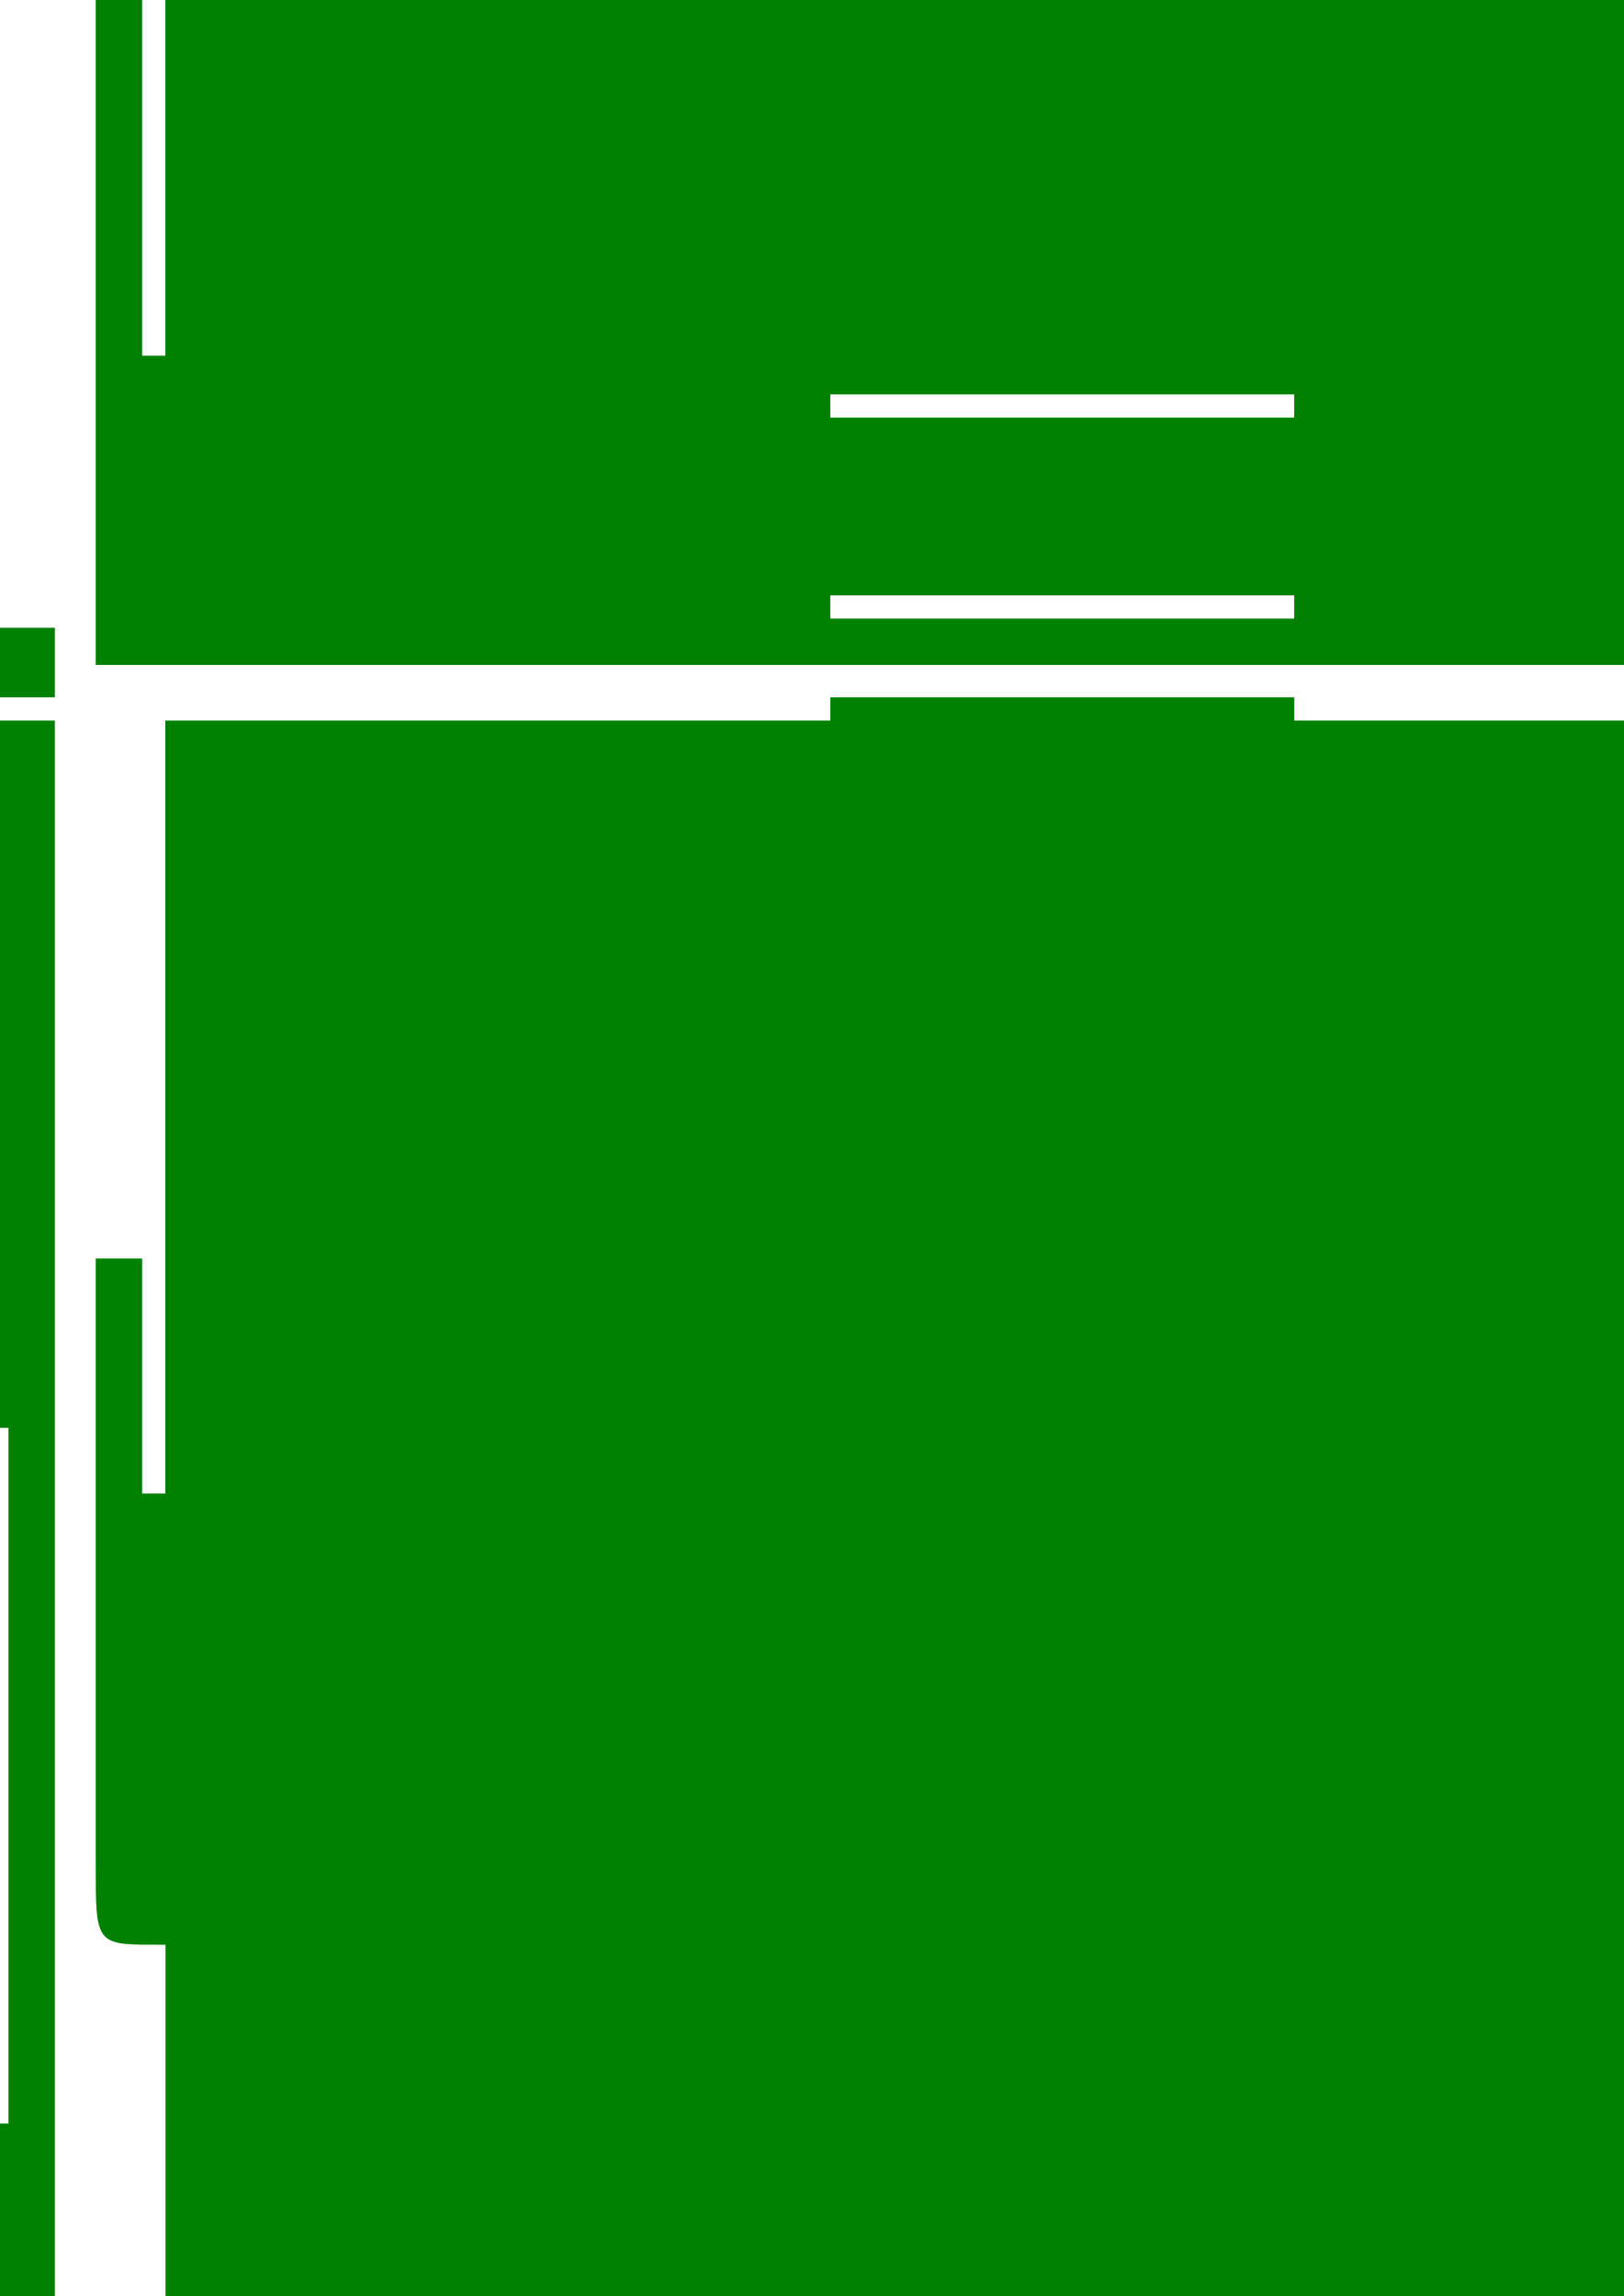
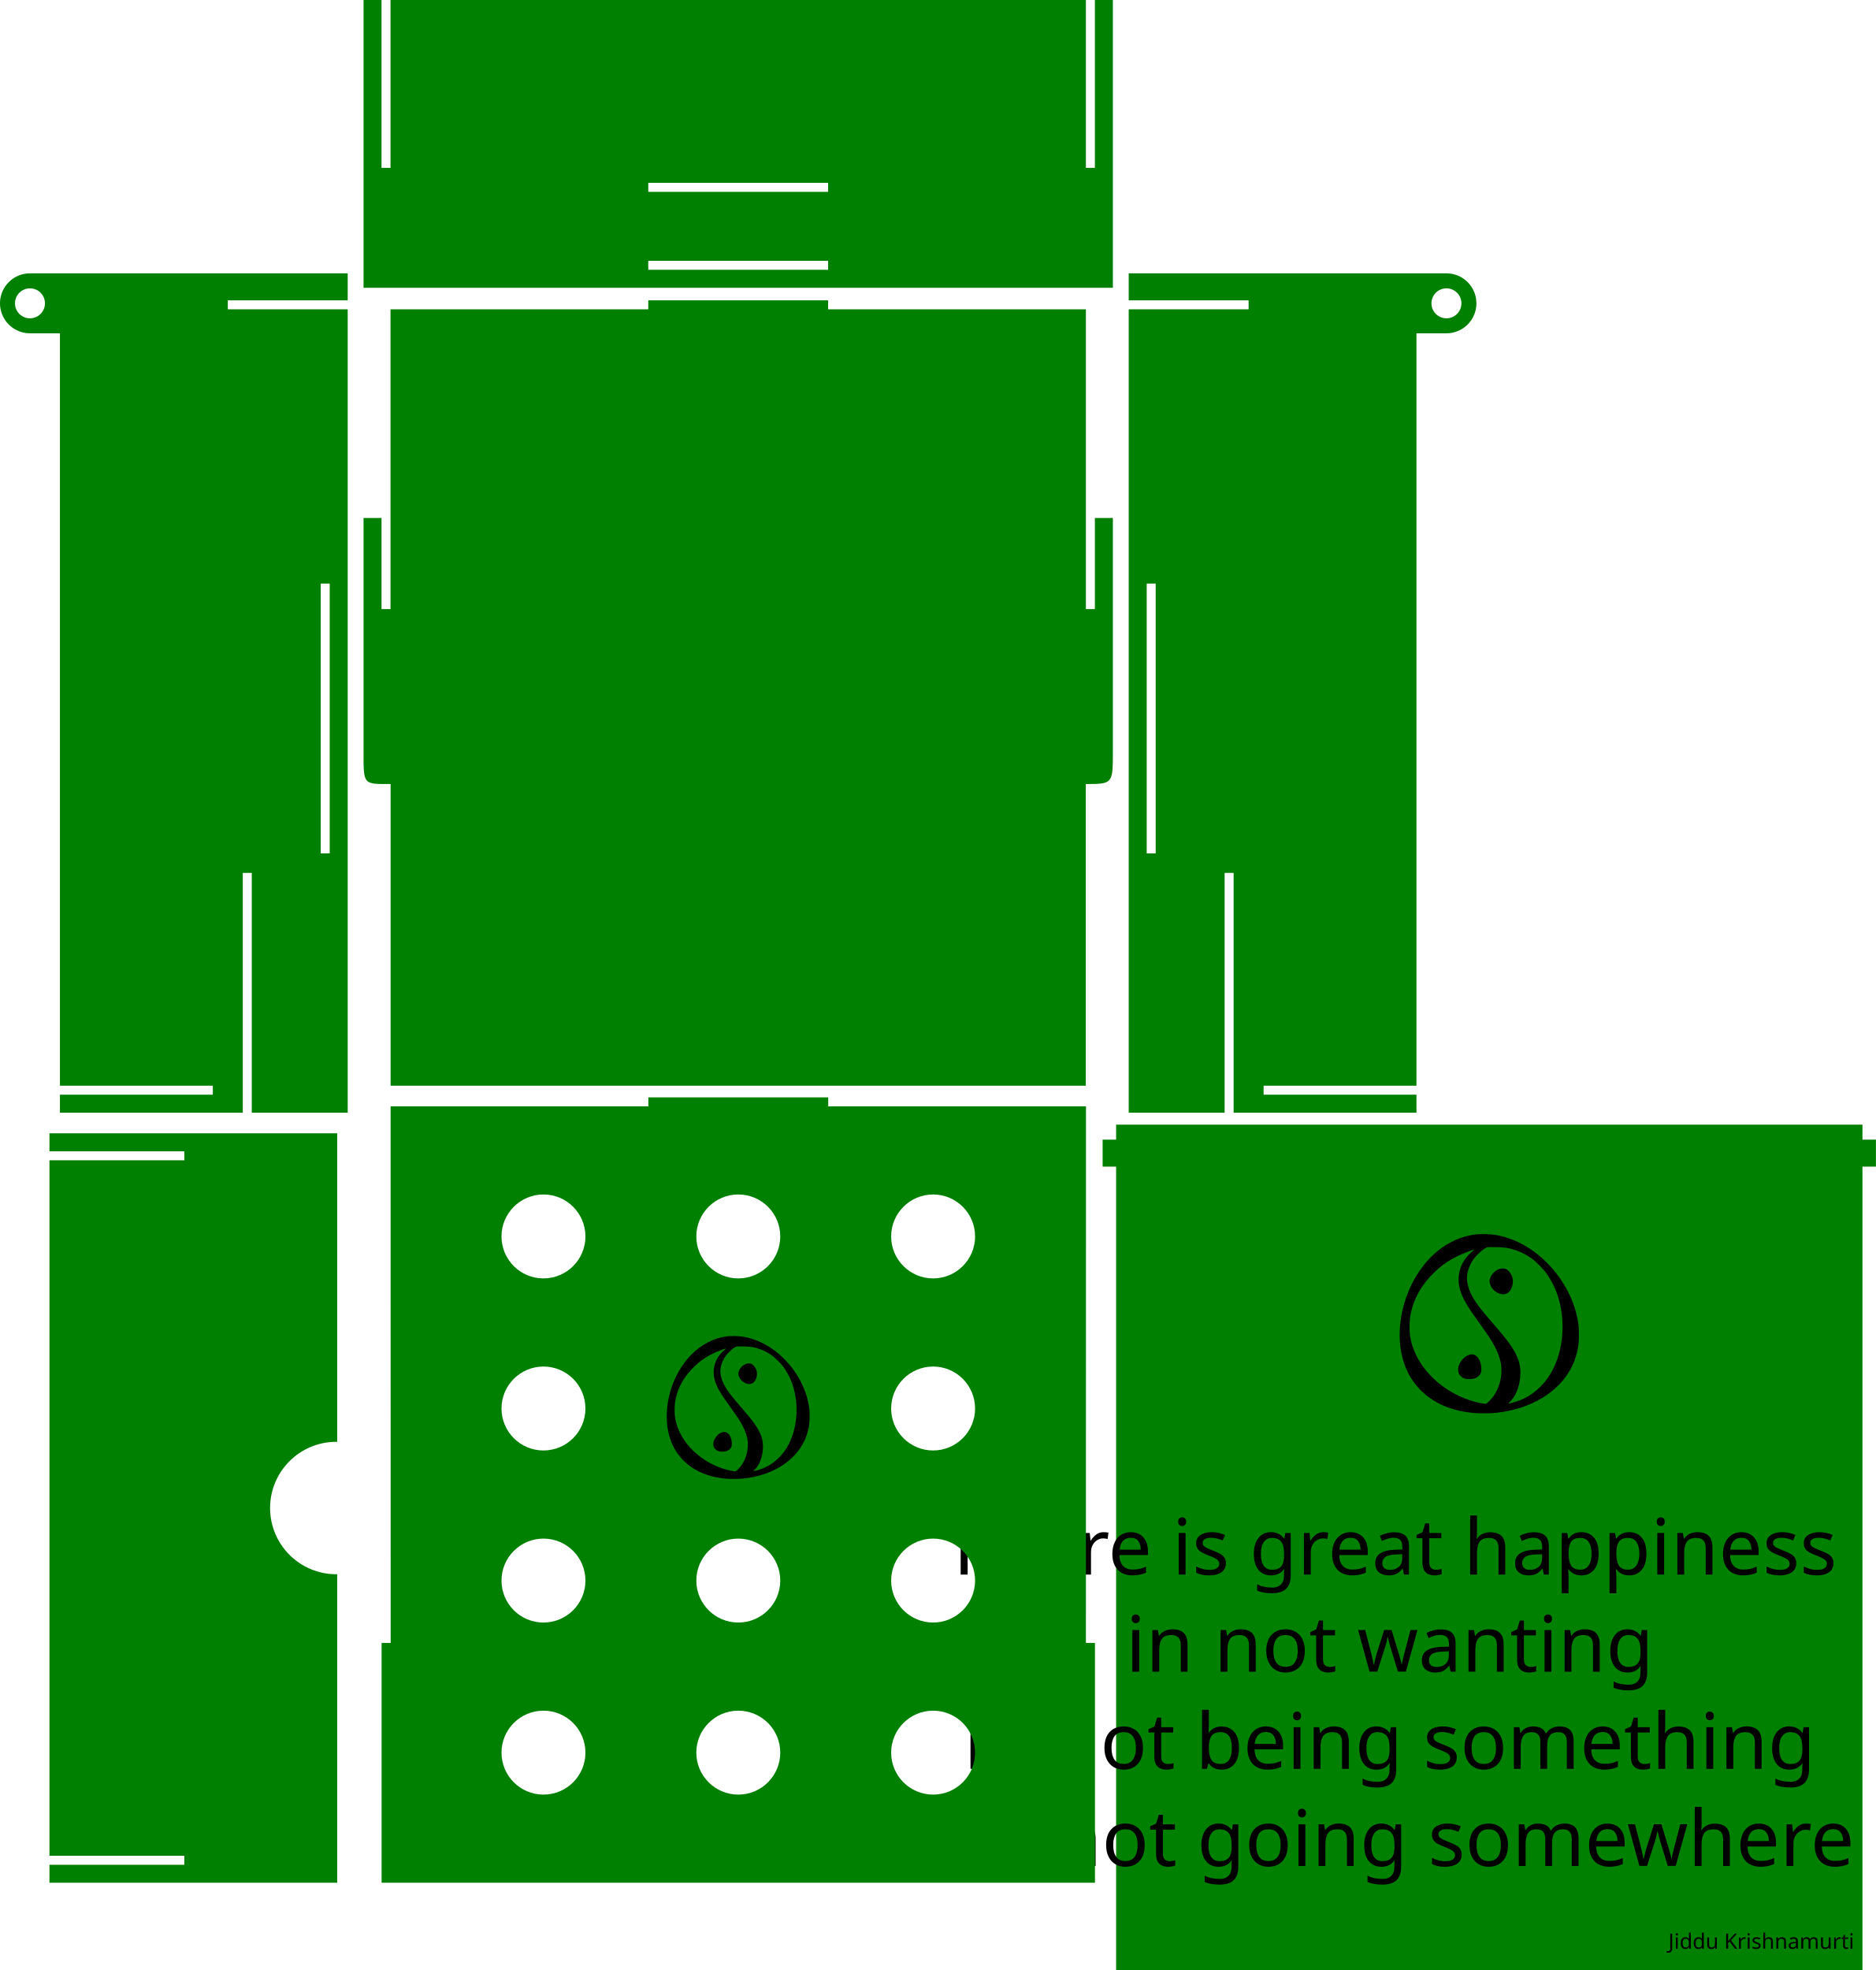
- <svg xmlns="http://www.w3.org/2000/svg" width="210mm" height="297mm" viewBox="0 0 210 297" version="1.1" id="svg8">
+ <svg xmlns="http://www.w3.org/2000/svg" width="625.871mm" height="657.175mm" viewBox="0 0 625.871 657.175" version="1.1" id="svg8">
  <defs id="defs2" />
-   <g id="layer1">
+   <g id="layer1" transform="translate(108.9058,9.985442)">
    <path style="opacity:1;vector-effect:none;fill:#008000;fill-opacity:1;stroke:none;stroke-width:2.732;stroke-linecap:round;stroke-linejoin:round;stroke-miterlimit:4;stroke-dasharray:none;stroke-dashoffset:0;stroke-opacity:1" d="m 405.857,340.922 v 11.338 H 80.816 V 730.213 H 69.477 V 615.303 H 46.803 v 295.688 c 0,41.12 -0.35,39.791 34.121,39.791 V 1331.157 H 957.562 V 950.781 c 33.225,0 34.121,-0.401 34.121,-38.377 V 615.303 H 969.006 V 730.213 H 957.666 V 352.26 H 632.629 v -11.338 z" transform="scale(0.2645833)" id="rect3760" />
    <path style="opacity:1;vector-effect:none;fill:#008000;fill-opacity:1;stroke:none;stroke-width:0.807;stroke-linecap:round;stroke-linejoin:round;stroke-miterlimit:4;stroke-dasharray:none;stroke-dashoffset:0;stroke-opacity:1" d="M 12.383,-9.985 V 86.014 H 262.383 V -9.985 h -6 v 56 h -3 V -9.985 H 21.383 V 46.014 H 18.382 V -9.985 Z m 95,61 h 60 v 3 h -60 z m 0,26 h 60 v 3 h -60 z" id="rect3719" />
    <path style="opacity:1;vector-effect:none;fill:#008000;fill-opacity:1;stroke:none;stroke-width:1.5;stroke-linecap:round;stroke-linejoin:round;stroke-miterlimit:4;stroke-dasharray:none;stroke-dashoffset:0;stroke-opacity:1" d="m 267.67,81.202 v 9 h 40 v 3 H 267.67 V 361.202 h 32 v -80 h 3 v 80 h 61.001 v -6 h -51 v -3 h 51 V 101.202 h 10 c 3.573,1.3e-4 6.874,-1.906 8.66,-5 1.786,-3.094 1.786,-6.906 0,-10 -1.786,-3.094 -5.088,-5 -8.66,-5 h -10 z m 106,5 c 2.761,-1.19e-4 5,2.238 5,5 1.1e-4,2.762 -2.239,5 -5,5 -2.761,-1.57e-4 -5,-2.239 -5,-5 1.4e-4,-2.761 2.238,-5 5,-5 z m -100,98.494 h 3 v 90 h -3 z" id="path89" />
    <path style="opacity:1;vector-effect:none;fill:#008000;fill-opacity:1;stroke:none;stroke-width:1.5;stroke-linecap:round;stroke-linejoin:round;stroke-miterlimit:4;stroke-dasharray:none;stroke-dashoffset:0;stroke-opacity:1" d="m -98.906,81.202 c -3.573,-4e-5 -6.874,1.906 -8.66,5 -1.786,3.094 -1.786,6.906 0,10 1.786,3.094 5.088,5 8.66,5 h 10 v 251 h 51 v 3 h -51 v 6 h 61.001 v -80 h 3 v 80 H 7.095 V 93.202 H -32.905 v -3 H 7.095 v -9 H -88.906 Z m 0,5 c 2.761,1.6e-4 5,2.239 5,5 1.2e-4,2.761 -2.238,5 -5,5 -2.762,1.2e-4 -5,-2.239 -5,-5 1.7e-4,-2.761 2.239,-5 5,-5 z m 97.001,98.494 h 3 v 90 h -3 z" id="path93" />
    <path style="opacity:1;vector-effect:none;fill:#008000;fill-opacity:1;stroke:none;stroke-width:0.776;stroke-linecap:round;stroke-linejoin:round;stroke-miterlimit:4;stroke-dasharray:none;stroke-dashoffset:0;stroke-opacity:1" d="M 3.594,368.081 H -92.406 v 5.999 h 45 v 3 h -45 v 232 h 45 v 3 h -45 v 6.001 H 3.594 V 515.156 c -0.099,0.006 -0.198,0.011 -0.297,0.015 -12.201,4e-5 -22.091,-9.891 -22.091,-22.091 2.5e-4,-12.2 9.891,-22.091 22.091,-22.091 0.099,0.002 0.198,0.006 0.297,0.01 z" id="rect3721" />
    <g id="g410" transform="translate(249.7574,682.1106)">
      <path id="rect3713" d="m 13.708,-316.921 v 5 H 9.208 v 9 H 13.708 v 268 h 249 V -302.921 h 4.5 v -9 h -4.5 v -5 z" style="opacity:1;vector-effect:none;fill:#008000;fill-opacity:1;stroke:none;stroke-width:1.497;stroke-linecap:round;stroke-linejoin:round;stroke-miterlimit:4;stroke-dasharray:none;stroke-dashoffset:0;stroke-opacity:1" />
      <text id="text243" y="-166.824" x="135.334" style="font-style:normal;font-variant:normal;font-weight:normal;font-stretch:normal;font-size:25.92px;line-height:1.25;font-family:'Lovely Home';-inkscape-font-specification:'Lovely Home';text-align:center;letter-spacing:0px;word-spacing:0px;text-anchor:middle;fill:#000000;fill-opacity:1;stroke:none;stroke-width:0.648" xml:space="preserve">
        <tspan style="font-style:normal;font-variant:normal;font-weight:normal;font-stretch:normal;font-family:'Lovely Home';-inkscape-font-specification:'Lovely Home';text-align:center;text-anchor:middle;stroke-width:0.648" y="-166.824" x="135.334" id="tspan241">There is great happiness</tspan>
        <tspan id="tspan245" style="font-style:normal;font-variant:normal;font-weight:normal;font-stretch:normal;font-family:'Lovely Home';-inkscape-font-specification:'Lovely Home';text-align:center;text-anchor:middle;stroke-width:0.648" y="-134.424" x="135.334">in not wanting</tspan>
        <tspan id="tspan247" style="font-style:normal;font-variant:normal;font-weight:normal;font-stretch:normal;font-family:'Lovely Home';-inkscape-font-specification:'Lovely Home';text-align:center;text-anchor:middle;stroke-width:0.648" y="-102.023" x="135.334">in not being something</tspan>
        <tspan id="tspan249" style="font-style:normal;font-variant:normal;font-weight:normal;font-stretch:normal;font-family:'Lovely Home';-inkscape-font-specification:'Lovely Home';text-align:center;text-anchor:middle;stroke-width:0.648" y="-69.623" x="135.334">in not going somewhere</tspan>
      </text>
      <g transform="matrix(0.06101615,0,0,0.06101615,107.6998,-281.0277)" id="g317">
        <g transform="matrix(0.1,0,0,-0.1,0,511)" id="g315">
          <path d="M 4226.6,4988 C 3314.7,4870.6 2452.8,4420.5 1754.5,3697.1 727.2,2633.2 101.9,1048 100,-494.9 c 0,-1198.5 373.2,-2220.1 1083.1,-2964.6 744.5,-779.2 1758.4,-1217.8 3053.1,-1317.8 317.4,-23.1 873.4,-13.5 1192.8,21.2 2225.9,252 3903.5,1494.8 4349.8,3228.2 98.1,382.9 121.2,584.9 121.2,1042.7 0,413.6 -11.6,534.8 -88.5,923.4 C 9665.3,1184.6 9294,2008 8801.5,2683.3 7903,3914.5 6668,4734 5371.3,4959.1 5057.7,5013 4524.8,5026.4 4226.6,4988 Z m 1712.2,-729.2 c 507.9,-94.3 952.3,-280.9 1385.2,-586.8 209.7,-146.2 644.5,-586.8 798.4,-804.2 173.1,-248.2 348.2,-552.1 454,-792.6 659.9,-1504.4 552.1,-3441.7 -261.6,-4755.7 -388.6,-627.2 -971.5,-1129.3 -1598.7,-1379.4 -213.6,-82.7 -473.3,-163.5 -609.9,-186.6 l -82.7,-13.5 100,94.3 c 511.7,477.1 731.1,1562.2 465.6,2300.9 -186.6,521.4 -509.8,986.9 -1383.2,1985.4 C 4528.7,896 4255.5,1257.7 4045.8,1654 c -188.5,355.9 -284.7,733 -263.6,1036.9 19.2,302 155.8,659.9 354,940.8 196.2,277 604.1,629.1 761.8,656 140.5,25 852.3,5.8 1040.8,-28.9 z m -1818,-159.6 c -254,-196.2 -477.1,-465.6 -606,-727.2 -211.6,-436.7 -252,-929.2 -113.5,-1406.3 130.8,-457.9 379,-885 1046.6,-1806.5 683,-940.7 929.2,-1364 1094.7,-1870 96.2,-290.5 123.1,-459.8 123.1,-746.4 0,-492.5 -157.8,-996.5 -436.7,-1394.8 -109.6,-155.8 -352.1,-402.1 -411.7,-417.5 -71.2,-17.3 -529.1,80.8 -835,178.9 -1789.2,575.2 -3141.6,2050.8 -3324.4,3628.4 -36.6,311.7 -15.4,829.2 46.2,1125.4 177,842.6 596.4,1579.5 1273.6,2239.3 398.2,384.8 786.8,657.9 1306.3,911.9 288.6,142.4 794.5,336.7 875.3,336.7 15.4,0 0,-23.1 -38.5,-51.9 z" id="path309" />
          <path d="m 5582.9,3114.2 c -354,-107.7 -621.4,-479 -557.9,-777.2 88.5,-429 606,-740.7 944.6,-569.5 238.6,119.3 384.8,536.7 298.2,854.2 -53.9,202 -196.2,398.2 -342.4,473.3 -75.1,38.4 -248.2,48 -342.5,19.2 z" id="path311" />
          <path d="m 3876.5,-1599.2 c -288.6,-98.1 -561.8,-455.9 -579.1,-756.1 -11.5,-180.8 30.8,-296.3 148.1,-405.9 125,-117.4 250.1,-157.8 482.9,-155.8 217.4,1.9 365.5,50 486.7,159.7 115.4,102 155.8,209.7 152,400.2 -5.8,446.3 -230.9,794.5 -513.7,792.6 -42.3,-0.1 -121.1,-15.5 -176.9,-34.7 z" id="path313" />
        </g>
      </g>
      <text id="text332" y="-42.005" x="197.94" style="font-style:normal;font-variant:normal;font-weight:normal;font-stretch:normal;font-size:10.583px;line-height:1.25;font-family:Arlington;-inkscape-font-specification:Arlington;letter-spacing:0px;word-spacing:0px;fill:#000000;fill-opacity:1;stroke:none;stroke-width:0.265" xml:space="preserve">
        <tspan style="font-style:normal;font-variant:normal;font-weight:300;font-stretch:normal;font-size:7.056px;font-family:'Exo 2';-inkscape-font-specification:'Exo 2 Light';stroke-width:0.265" y="-42.005" x="197.94" id="tspan330">Jiddu Krishnamurti</tspan>
      </text>
    </g>
    <g id="g395" transform="translate(0,-19.57943)">
      <path transform="scale(0.2645833)" id="path109" d="m 405.965,1419.82 v 11.338 H 80.924 l 0.074,676.533 H 69.584 v 302.361 h 11.447 876.639 11.443 v -302.361 h -11.412 l 0.072,-676.533 H 632.736 v -11.338 z m -132.285,122.455 c 29.224,-4e-4 52.914,23.69 52.914,52.914 -7.1e-4,29.223 -23.691,52.913 -52.914,52.912 -29.223,4e-4 -52.913,-23.689 -52.914,-52.912 -3.9e-4,-29.224 23.69,-52.914 52.914,-52.914 z m 245.668,0 c 29.224,-4e-4 52.914,23.69 52.914,52.914 -7.1e-4,29.223 -23.691,52.913 -52.914,52.912 -29.222,-7e-4 -52.911,-23.69 -52.912,-52.912 -3.9e-4,-29.223 23.689,-52.913 52.912,-52.914 z m 245.67,0 c 29.224,-4e-4 52.914,23.69 52.914,52.914 -7.1e-4,29.223 -23.691,52.913 -52.914,52.912 -29.223,4e-4 -52.913,-23.689 -52.914,-52.912 -3.9e-4,-29.224 23.69,-52.914 52.914,-52.914 z m -491.338,216.945 c 29.223,-4e-4 52.913,23.689 52.914,52.912 3.9e-4,29.224 -23.69,52.914 -52.914,52.914 -29.224,4e-4 -52.914,-23.69 -52.914,-52.914 7.1e-4,-29.223 23.691,-52.913 52.914,-52.912 z m 491.338,0 c 29.223,-4e-4 52.913,23.689 52.914,52.912 3.9e-4,29.224 -23.69,52.914 -52.914,52.914 -29.224,4e-4 -52.914,-23.69 -52.914,-52.914 7.1e-4,-29.223 23.691,-52.913 52.914,-52.912 z m -491.338,216.943 c 29.224,-4e-4 52.914,23.69 52.914,52.914 3.9e-4,29.224 -23.69,52.914 -52.914,52.914 -29.224,4e-4 -52.914,-23.69 -52.914,-52.914 -3.4e-4,-29.224 23.69,-52.914 52.914,-52.914 z m 245.668,0 c 29.224,-4e-4 52.914,23.69 52.914,52.914 3.9e-4,29.224 -23.69,52.914 -52.914,52.914 -29.223,-7e-4 -52.913,-23.691 -52.912,-52.914 -3.4e-4,-29.223 23.689,-52.913 52.912,-52.914 z m 245.67,0 c 29.224,-4e-4 52.914,23.69 52.914,52.914 3.9e-4,29.224 -23.69,52.914 -52.914,52.914 -29.224,4e-4 -52.914,-23.69 -52.914,-52.914 -3.4e-4,-29.224 23.69,-52.914 52.914,-52.914 z m -491.338,216.945 c 29.224,-4e-4 52.914,23.69 52.914,52.914 -7.1e-4,29.223 -23.691,52.913 -52.914,52.912 -29.223,4e-4 -52.913,-23.689 -52.914,-52.912 -3.4e-4,-29.224 23.69,-52.914 52.914,-52.914 z m 245.668,0 c 29.224,-4e-4 52.914,23.69 52.914,52.914 -7.1e-4,29.223 -23.691,52.913 -52.914,52.912 -29.222,-7e-4 -52.911,-23.69 -52.912,-52.912 -3.4e-4,-29.223 23.689,-52.913 52.912,-52.914 z m 245.67,0 c 29.224,-4e-4 52.914,23.69 52.914,52.914 -7.1e-4,29.223 -23.691,52.913 -52.914,52.912 -29.223,4e-4 -52.913,-23.689 -52.914,-52.912 -3.4e-4,-29.224 23.69,-52.914 52.914,-52.914 z" style="opacity:1;vector-effect:none;fill:#008000;fill-opacity:1;stroke:none;stroke-width:2.732;stroke-linecap:round;stroke-linejoin:round;stroke-miterlimit:4;stroke-dasharray:none;stroke-dashoffset:0;stroke-opacity:1" />
      <g transform="matrix(0.04864434,0,0,0.04864434,113.0428,454.7929)" id="g317-4">
        <g transform="matrix(0.1,0,0,-0.1,0,511)" id="g315-9">
          <path d="M 4226.6,4988 C 3314.7,4870.6 2452.8,4420.5 1754.5,3697.1 727.2,2633.2 101.9,1048 100,-494.9 c 0,-1198.5 373.2,-2220.1 1083.1,-2964.6 744.5,-779.2 1758.4,-1217.8 3053.1,-1317.8 317.4,-23.1 873.4,-13.5 1192.8,21.2 2225.9,252 3903.5,1494.8 4349.8,3228.2 98.1,382.9 121.2,584.9 121.2,1042.7 0,413.6 -11.6,534.8 -88.5,923.4 C 9665.3,1184.6 9294,2008 8801.5,2683.3 7903,3914.5 6668,4734 5371.3,4959.1 5057.7,5013 4524.8,5026.4 4226.6,4988 Z m 1712.2,-729.2 c 507.9,-94.3 952.3,-280.9 1385.2,-586.8 209.7,-146.2 644.5,-586.8 798.4,-804.2 173.1,-248.2 348.2,-552.1 454,-792.6 659.9,-1504.4 552.1,-3441.7 -261.6,-4755.7 -388.6,-627.2 -971.5,-1129.3 -1598.7,-1379.4 -213.6,-82.7 -473.3,-163.5 -609.9,-186.6 l -82.7,-13.5 100,94.3 c 511.7,477.1 731.1,1562.2 465.6,2300.9 -186.6,521.4 -509.8,986.9 -1383.2,1985.4 C 4528.7,896 4255.5,1257.7 4045.8,1654 c -188.5,355.9 -284.7,733 -263.6,1036.9 19.2,302 155.8,659.9 354,940.8 196.2,277 604.1,629.1 761.8,656 140.5,25 852.3,5.8 1040.8,-28.9 z m -1818,-159.6 c -254,-196.2 -477.1,-465.6 -606,-727.2 -211.6,-436.7 -252,-929.2 -113.5,-1406.3 130.8,-457.9 379,-885 1046.6,-1806.5 683,-940.7 929.2,-1364 1094.7,-1870 96.2,-290.5 123.1,-459.8 123.1,-746.4 0,-492.5 -157.8,-996.5 -436.7,-1394.8 -109.6,-155.8 -352.1,-402.1 -411.7,-417.5 -71.2,-17.3 -529.1,80.8 -835,178.9 -1789.2,575.2 -3141.6,2050.8 -3324.4,3628.4 -36.6,311.7 -15.4,829.2 46.2,1125.4 177,842.6 596.4,1579.5 1273.6,2239.3 398.2,384.8 786.8,657.9 1306.3,911.9 288.6,142.4 794.5,336.7 875.3,336.7 15.4,0 0,-23.1 -38.5,-51.9 z" id="path309-2" />
          <path d="m 5582.9,3114.2 c -354,-107.7 -621.4,-479 -557.9,-777.2 88.5,-429 606,-740.7 944.6,-569.5 238.6,119.3 384.8,536.7 298.2,854.2 -53.9,202 -196.2,398.2 -342.4,473.3 -75.1,38.4 -248.2,48 -342.5,19.2 z" id="path311-4" />
          <path d="m 3876.5,-1599.2 c -288.6,-98.1 -561.8,-455.9 -579.1,-756.1 -11.5,-180.8 30.8,-296.3 148.1,-405.9 125,-117.4 250.1,-157.8 482.9,-155.8 217.4,1.9 365.5,50 486.7,159.7 115.4,102 155.8,209.7 152,400.2 -5.8,446.3 -230.9,794.5 -513.7,792.6 -42.3,-0.1 -121.1,-15.5 -176.9,-34.7 z" id="path313-4" />
        </g>
      </g>
    </g>
  </g>
</svg>
